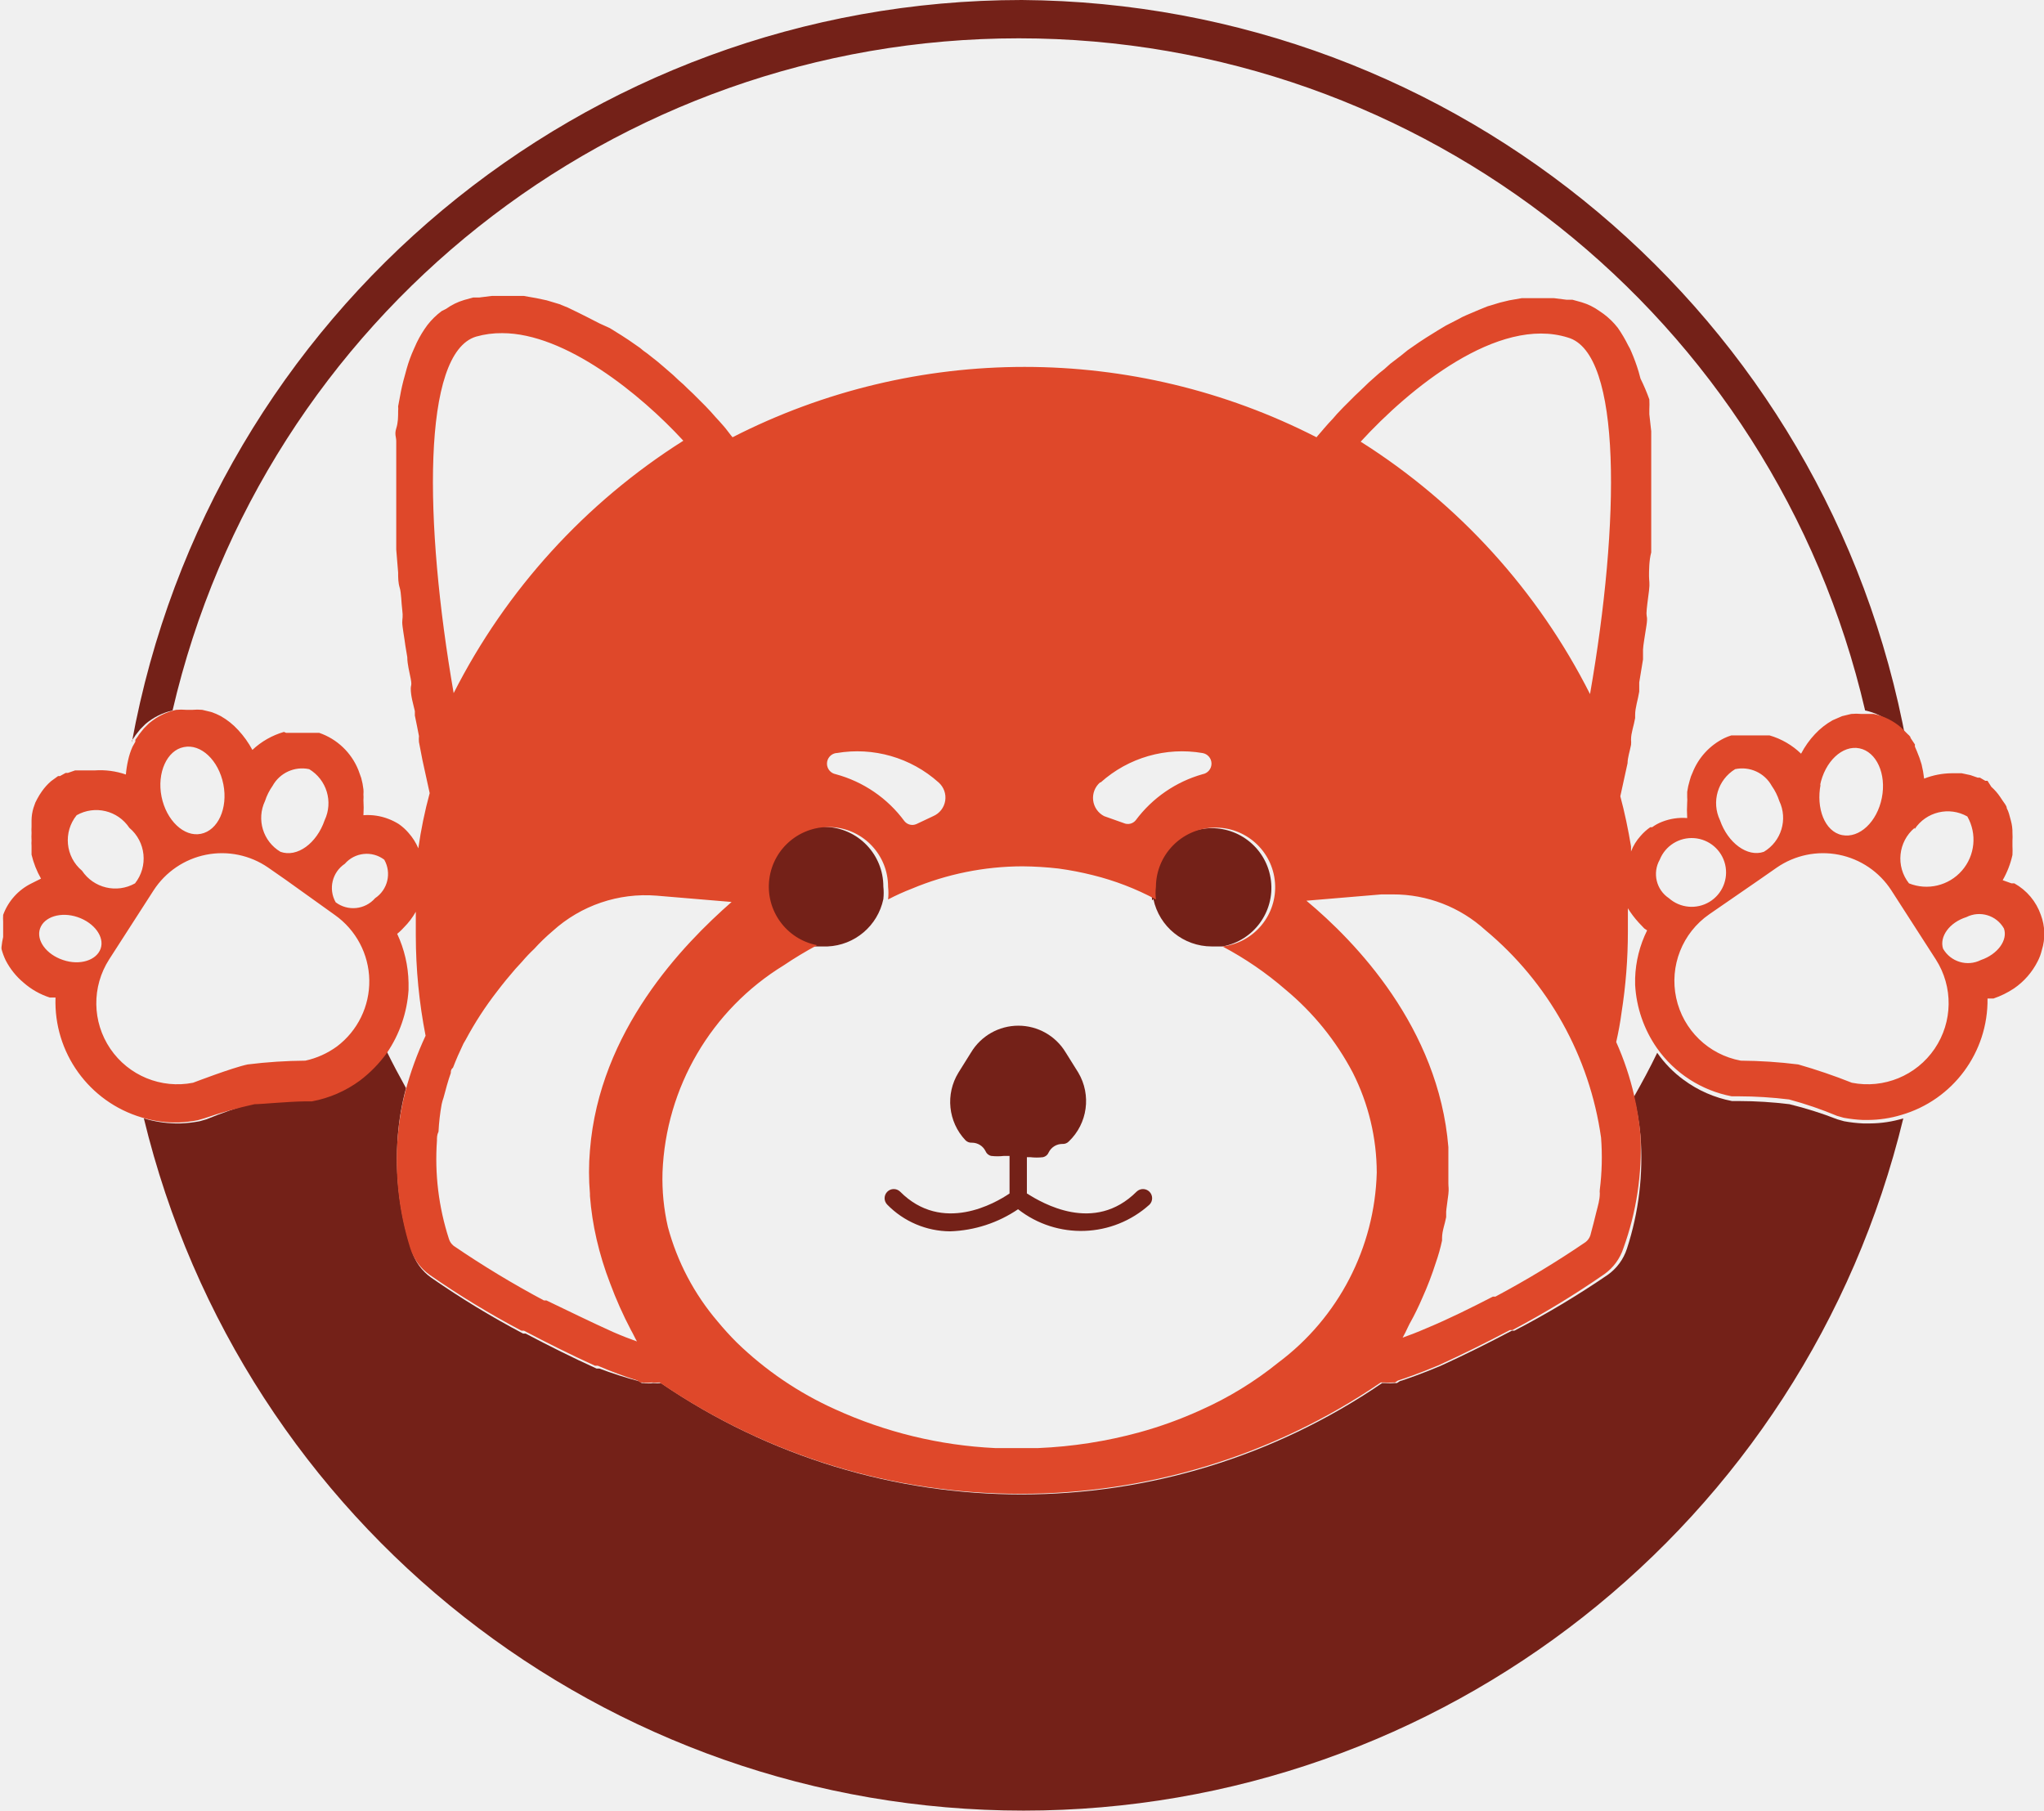
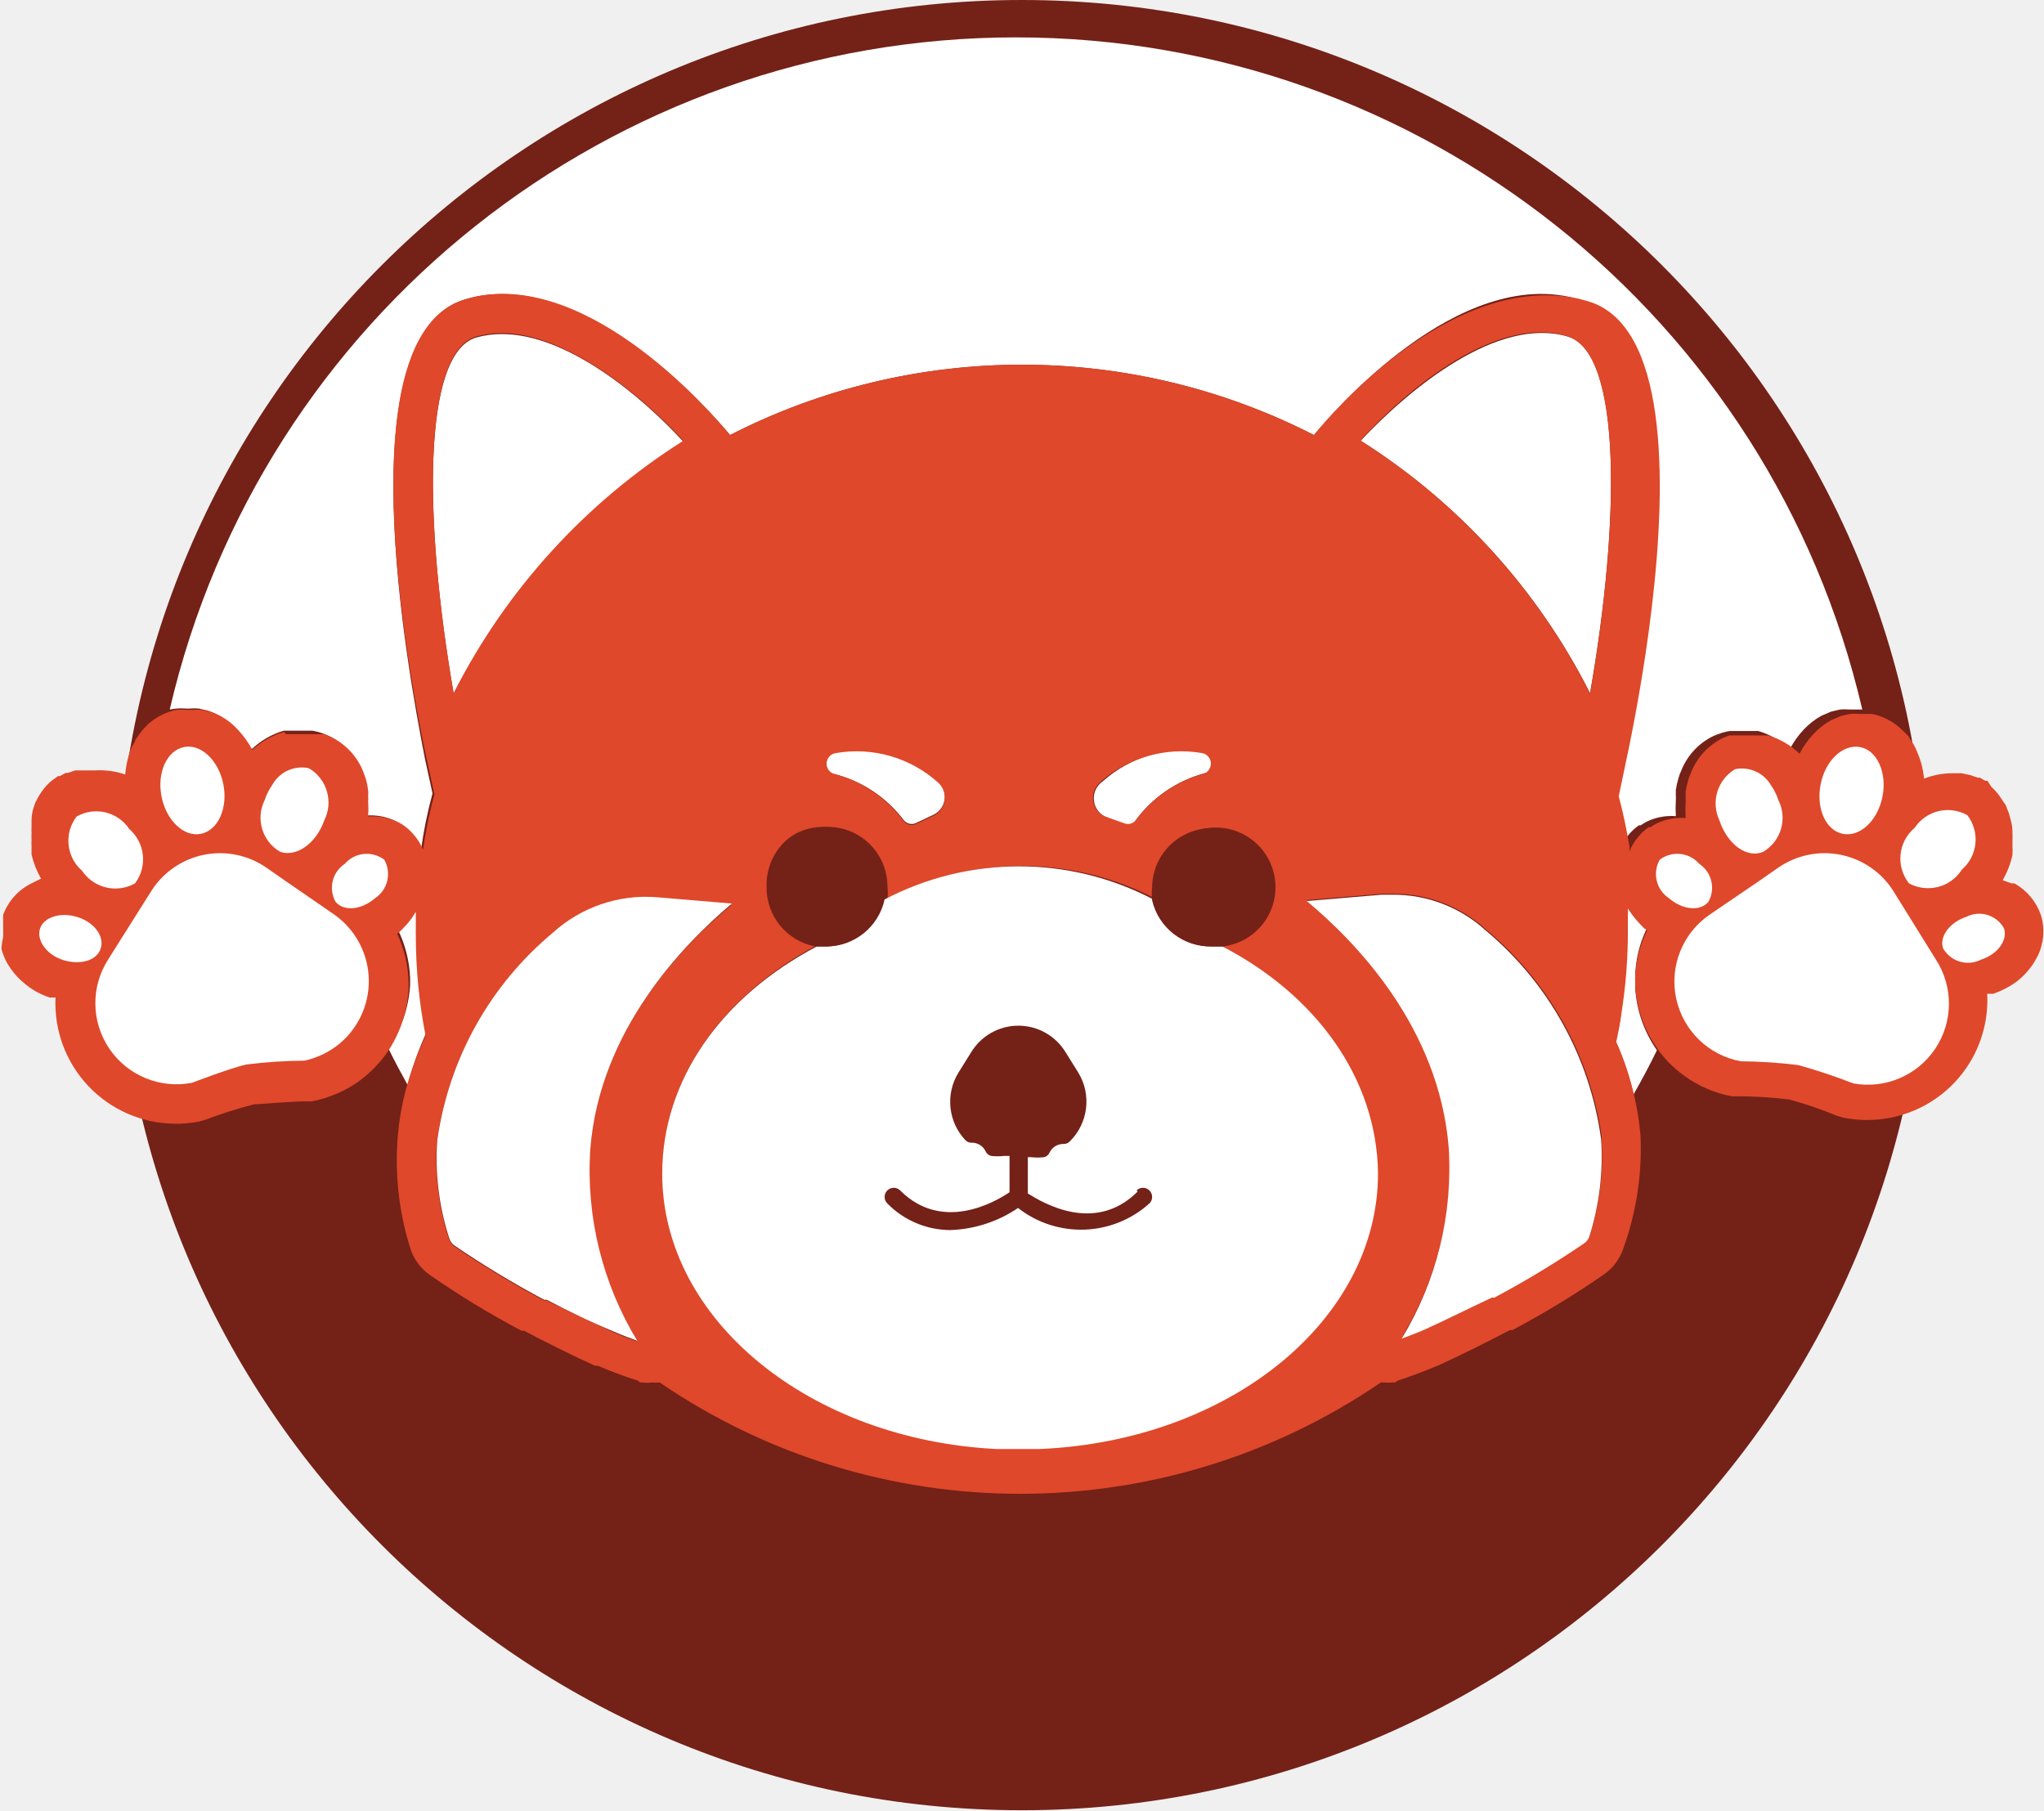
<svg xmlns="http://www.w3.org/2000/svg" viewBox="0 0 64.79 57.38">
  <defs>
-     <style>.cls-1{fill:#742118;}.cls-2{fill:#df482a;}</style>
+     <style>.cls-1{fill:#742118;}.cls-2{fill:#fff;}.cls-3{fill:#df482a;}</style>
  </defs>
  <g id="Capa_2" data-name="Capa 2">
    <g id="Capa_1-2" data-name="Capa 1">
-       <path class="cls-1" d="M32.39,0A28.69,28.69,0,0,0,4.18,23.53s0,0,0-.06l.08-.11a.61.61,0,0,1,.07-.1l.12-.15s0,0,0,0l.16-.16h0a2,2,0,0,1,.86-.43h0a27.54,27.54,0,0,1,53.65,0h0a1.93,1.93,0,0,1,.87.43h0l.17.17,0,0s.09.1.13.16l.06.09.08.12a.16.16,0,0,0,0,.07A28.71,28.71,0,0,0,32.39,0Z" />
-       <path class="cls-1" d="M32,37.83c-.44.3-2.13,1.29-3.47-.06a.29.29,0,0,0-.41.41,2.81,2.81,0,0,0,2,.85,4.07,4.07,0,0,0,2.15-.7,3.24,3.24,0,0,0,4.17-.15.29.29,0,0,0-.41-.41c-1.35,1.35-3,.36-3.48.06V36.68h.11a1.75,1.75,0,0,0,.4,0,.25.25,0,0,0,.18-.15.48.48,0,0,1,.43-.27h0a.26.26,0,0,0,.21-.08A1.77,1.77,0,0,0,34.18,34l-.4-.64a1.75,1.75,0,0,0-3,0l-.4.64a1.77,1.77,0,0,0,.22,2.14.26.26,0,0,0,.21.08h0a.48.48,0,0,1,.43.27.25.25,0,0,0,.18.15,1.75,1.75,0,0,0,.4,0H32Z" />
-       <path class="cls-1" d="M26.19,26.21A1.89,1.89,0,0,0,25.83,30L26,30h.23A1.89,1.89,0,0,0,28,28.5h0a1.81,1.81,0,0,0,0-.4A1.89,1.89,0,0,0,26.19,26.21Z" />
-       <path class="cls-1" d="M36.56,28.5A1.89,1.89,0,0,0,38.41,30h.23l.11,0a1.89,1.89,0,1,0-2.23-1.86,1.75,1.75,0,0,0,0,.4Z" />
-       <path class="cls-1" d="M59.06,35.61a4.39,4.39,0,0,1-.61-.07l-.21-.06A12,12,0,0,0,56.72,35a13.36,13.36,0,0,0-1.6-.1l-.22,0a3.77,3.77,0,0,1-1.53-.67,3.61,3.61,0,0,1-.84-.86c-.23.48-.48.94-.74,1.4A8.63,8.63,0,0,1,52,36a9.27,9.27,0,0,1-.43,3.58v0a1.63,1.63,0,0,1-.61.83A28.58,28.58,0,0,1,48,42.18h0l-.08,0c-.74.39-1.5.77-2.27,1.12l0,0c-.62.26-1.09.42-1.28.48l-.09.06H44.2a1.45,1.45,0,0,1-.29,0h-.1a20.27,20.27,0,0,1-22.86,0,1.07,1.07,0,0,1-.25,0,1,1,0,0,1-.3,0h-.06l-.09-.06A13.21,13.21,0,0,1,19,43.38l-.09,0c-.75-.34-1.51-.72-2.25-1.11l-.08,0a27.9,27.9,0,0,1-2.91-1.77,1.63,1.63,0,0,1-.62-.86A9.27,9.27,0,0,1,12.61,36a8.36,8.36,0,0,1,.26-1.51c-.21-.38-.42-.77-.61-1.16a4.12,4.12,0,0,1-.85.87,3.85,3.85,0,0,1-1.52.66l-.22,0c-.59,0-1.37,0-1.6.09a14.4,14.4,0,0,0-1.53.53l-.21.06a4.09,4.09,0,0,1-.6.07H5.56a3.71,3.71,0,0,1-1-.16,28.69,28.69,0,0,0,55.77,0,3.73,3.73,0,0,1-1.06.16Z" />
-       <path class="cls-2" d="M64.69,29a1.83,1.83,0,0,0-.84-1L63.76,28h0l-.28-.1h0a2.82,2.82,0,0,0,.31-.8h0a2.89,2.89,0,0,0,0-.29c0-.05,0-.1,0-.16a1.93,1.93,0,0,0,0-.24,1.37,1.37,0,0,0-.05-.4l-.06-.22a.87.87,0,0,0-.07-.17c0-.08-.08-.16-.13-.24l-.08-.12a1.69,1.69,0,0,0-.28-.32L63,24.75l-.07,0-.17-.1-.07,0-.23-.08h0l-.28-.06h-.31a2.46,2.46,0,0,0-.88.17h0a3.54,3.54,0,0,0-.08-.45h0a3.52,3.52,0,0,0-.15-.42s0,0,0,0l-.06-.14a.16.16,0,0,1,0-.07l-.08-.12-.06-.09c0-.06-.09-.11-.13-.16l0,0-.17-.17h0a1.93,1.93,0,0,0-.87-.43h0l-.32,0h-.07a1.72,1.72,0,0,0-.32,0h0l-.29.07,0,0-.3.13,0,0a2.31,2.31,0,0,0-.56.44h0a2.78,2.78,0,0,0-.44.62h0a2.4,2.4,0,0,0-1-.58l-.09,0-.18,0h-.62l-.15,0-.17,0h0a1.57,1.57,0,0,0-.23.09,2.06,2.06,0,0,0-1,1.09,1.25,1.25,0,0,0-.09.25,2.33,2.33,0,0,0-.08.36c0,.06,0,.11,0,.17a.86.86,0,0,1,0,.16,4.19,4.19,0,0,0,0,.5,1.79,1.79,0,0,0-.8.12h0a1.34,1.34,0,0,0-.31.17s0,0-.06,0a1.64,1.64,0,0,0-.31.28,1.54,1.54,0,0,0-.3.49c0-.06,0-.11,0-.16-.09-.54-.2-1.07-.34-1.59l.23-1.05c0-.17.07-.37.11-.58a.85.85,0,0,0,0-.17c0-.21.09-.44.13-.68l0-.1c0-.23.09-.48.13-.74,0-.1,0-.19,0-.29l.12-.73c0-.1,0-.2,0-.31s.07-.5.11-.77,0-.25,0-.38.05-.48.08-.72,0-.31,0-.46,0-.5.07-.75l0-.43,0-.69c0-.17,0-.33,0-.5s0-.48,0-.72,0-.28,0-.41,0-.45,0-.68l0-.41-.06-.54c0-.05,0-.09,0-.15a3.06,3.06,0,0,0,0-.32A6.19,6.19,0,0,0,52,12l-.06-.22a5.85,5.85,0,0,0-.23-.63,1.24,1.24,0,0,0-.1-.2,4.34,4.34,0,0,0-.33-.56l0,0a2.34,2.34,0,0,0-.45-.44l-.13-.09a1.89,1.89,0,0,0-.57-.28l-.29-.08-.19,0-.4-.05h-.71l-.3,0-.4.07-.29.07-.4.12-.27.11-.4.17a2.1,2.1,0,0,0-.26.13l-.39.2-.25.15-.37.23-.23.15-.36.25-.21.17-.34.26-.19.17a3.88,3.88,0,0,0-.31.26l-.18.16-.27.26-.17.16-.23.23-.14.14-.2.21-.13.15-.14.15-.15.17-.05.06-.13.15-.05.06a20.32,20.32,0,0,0-18.51,0l-.05-.06L23,13.58l-.05-.06-.15-.17-.12-.13-.15-.17-.17-.18-.17-.17-.22-.22-.18-.17a3.32,3.32,0,0,0-.27-.25l-.18-.17-.3-.26-.2-.17-.33-.26a1.84,1.84,0,0,1-.22-.17l-.36-.25-.23-.15-.37-.23L19,10.25l-.39-.2-.26-.13L18,9.75l-.27-.11-.4-.12L17,9.45l-.4-.07-.31,0h-.7l-.4.05-.19,0-.29.08a1.89,1.89,0,0,0-.57.28L14,9.86a2.34,2.34,0,0,0-.45.44l0,0a3.48,3.48,0,0,0-.34.56l-.09.2a4.29,4.29,0,0,0-.23.63l-.06.22a6.19,6.19,0,0,0-.15.65l-.06.32a.77.77,0,0,1,0,.15c0,.18,0,.36-.06.55s0,.27,0,.4,0,.45,0,.68,0,.27,0,.41,0,.47,0,.72,0,.33,0,.5l0,.69,0,.44.06.73c0,.16,0,.32.05.48s.05.47.08.7,0,.27,0,.4.07.5.1.74l.06.36c0,.23.07.47.11.69s0,.2,0,.3c0,.25.08.5.13.72l0,.14c.05.23.09.45.13.65a1.06,1.06,0,0,0,0,.19l.11.57.23,1.05a14.27,14.27,0,0,0-.36,1.75,1.77,1.77,0,0,0-.31-.49,1.64,1.64,0,0,0-.31-.28s0,0,0,0a1.91,1.91,0,0,0-.32-.16s0,0,0,0a1.82,1.82,0,0,0-.8-.12h0a3.85,3.85,0,0,0,0-.48,1.09,1.09,0,0,0,0-.18,1,1,0,0,0,0-.16,2.29,2.29,0,0,0-.07-.36l-.09-.25a2.06,2.06,0,0,0-1.24-1.18l-.17,0-.14,0H9.26l-.19,0L9,23.2a2.45,2.45,0,0,0-1,.57H8a3,3,0,0,0-.45-.63h0A2.27,2.27,0,0,0,7,22.7l0,0a1.94,1.94,0,0,0-.3-.13l0,0-.29-.07h0a1.62,1.62,0,0,0-.31,0H5.91a1.84,1.84,0,0,0-.33,0h0a2,2,0,0,0-.86.43h0l-.16.16s0,0,0,0l-.12.15a.61.61,0,0,0-.07.1l-.08.11s0,0,0,.06l-.09.16v0a2.16,2.16,0,0,0-.14.43h0a3.25,3.25,0,0,0-.07.45h0A2.5,2.5,0,0,0,3,24.42H2.66l-.28,0h0l-.23.08-.07,0-.18.1-.06,0-.22.16h0a1.75,1.75,0,0,0-.29.32l-.08.12c-.05.08-.09.16-.13.24l-.06.17A1.42,1.42,0,0,0,1,26l0,.2a1.5,1.5,0,0,0,0,.2,1.92,1.92,0,0,0,0,.24,1,1,0,0,0,0,.17c0,.09,0,.18,0,.28v0a2.86,2.86,0,0,0,.3.76v0h0L1,28H1l0,0a1.8,1.8,0,0,0-.9,1h0a1.74,1.74,0,0,0,0,.22l0,.12c0,.07,0,.14,0,.21v.15A2.38,2.38,0,0,0,.05,30a.28.28,0,0,0,0,.09,2.09,2.09,0,0,0,.13.35,2.29,2.29,0,0,0,.57.71,2.35,2.35,0,0,0,.83.47h0l.18,0a3.82,3.82,0,0,0,2.73,3.8,3.71,3.71,0,0,0,1,.16h.17a4.09,4.09,0,0,0,.6-.07l.21-.06A14.4,14.4,0,0,1,8.07,35c.23,0,1-.08,1.6-.09l.22,0a3.71,3.71,0,0,0,1.52-.66,4.12,4.12,0,0,0,.85-.87,4,4,0,0,0,.69-2c0-.08,0-.16,0-.23a3.83,3.83,0,0,0-.36-1.55l.07-.06,0,0a1.85,1.85,0,0,0,.14-.14,2.28,2.28,0,0,0,.38-.5c0,.25,0,.5,0,.75a16.65,16.65,0,0,0,.31,3.18h0a10.55,10.55,0,0,0-.64,1.76A8.36,8.36,0,0,0,12.61,36,9.27,9.27,0,0,0,13,39.55a1.63,1.63,0,0,0,.62.86,27.9,27.9,0,0,0,2.91,1.77l.08,0c.74.39,1.5.77,2.25,1.11l.09,0a13.21,13.21,0,0,0,1.26.47l.09.06h.06a1,1,0,0,0,.3,0,1.07,1.07,0,0,0,.25,0,20.27,20.27,0,0,0,22.86,0h.1a1.45,1.45,0,0,0,.29,0h.06l.09-.06c.19-.06.66-.22,1.28-.48l0,0c.77-.35,1.53-.73,2.27-1.12l.08,0h0a28.58,28.58,0,0,0,2.91-1.77,1.63,1.63,0,0,0,.61-.83v0A9.27,9.27,0,0,0,52,36a8.63,8.63,0,0,0-.2-1.27,9.17,9.17,0,0,0-.57-1.7c.07-.31.13-.63.17-.94a16.45,16.45,0,0,0,.2-2.55c0-.2,0-.39,0-.59s0-.11,0-.16a3,3,0,0,0,.34.45l.18.19.09.06,0,0A3.67,3.67,0,0,0,51.83,31c0,.07,0,.15,0,.22a3.87,3.87,0,0,0,.69,2,3.76,3.76,0,0,0,2.37,1.53l.22,0a13.36,13.36,0,0,1,1.6.1,12,12,0,0,1,1.52.52l.21.06a4.39,4.39,0,0,0,.61.07h.16a3.73,3.73,0,0,0,1.06-.16A3.79,3.79,0,0,0,63,31.65h.06l.13,0h0a2.81,2.81,0,0,0,.65-.32,2.29,2.29,0,0,0,.75-.86,1.48,1.48,0,0,0,.13-.35A1.71,1.71,0,0,0,64.69,29ZM8.4,25.39a1.8,1.8,0,0,1,.24-.48,1.07,1.07,0,0,1,1.16-.53A1.26,1.26,0,0,1,10.29,26c-.25.73-.87,1.19-1.4,1h0A1.25,1.25,0,0,1,8.4,25.39ZM5.83,23.68c.54-.11,1.1.42,1.25,1.18s-.17,1.46-.71,1.57S5.27,26,5.12,25.25,5.29,23.78,5.83,23.68Zm-3.4,2.16a1.26,1.26,0,0,1,1.67.4A1.27,1.27,0,0,1,4.28,28a1.27,1.27,0,0,1-1.68-.4A1.26,1.26,0,0,1,2.43,25.84ZM2,30.43c-.54-.18-.86-.63-.73-1s.66-.54,1.19-.36.86.63.73,1S2.53,30.61,2,30.43Zm8.68,2.74a2.67,2.67,0,0,1-1,.45,15.89,15.89,0,0,0-1.83.12c-.48.1-1.73.58-1.73.58a2.57,2.57,0,0,1-2.66-3.91l1.41-2.19a2.58,2.58,0,0,1,3.63-.72l.56.39L10.61,29A2.58,2.58,0,0,1,10.68,33.17Zm1.21-4.7a.92.92,0,0,1-1.25.13.92.92,0,0,1,.29-1.22.92.92,0,0,1,1.25-.13A.92.92,0,0,1,11.89,28.47Zm23-3.67a3.86,3.86,0,0,1,3.23-.93.34.34,0,0,1,0,.67A4,4,0,0,0,36,26a.32.32,0,0,1-.38.09L35,25.87A.65.65,0,0,1,34.87,24.8Zm-8.37-.93a3.86,3.86,0,0,1,3.23.93.64.64,0,0,1-.17,1.07l-.53.25a.32.32,0,0,1-.38-.09,4,4,0,0,0-2.18-1.49A.34.34,0,0,1,26.5,23.87ZM15.09,10.67a2.91,2.91,0,0,1,.83-.11c2,0,4.39,1.94,5.74,3.41a20.36,20.36,0,0,0-7.28,8C13.44,16.56,13.37,11.19,15.09,10.67ZM18.7,36.46a8,8,0,0,0,0,1.38v.07a9.27,9.27,0,0,0,.21,1.37.43.43,0,0,0,0,0,10.25,10.25,0,0,0,.43,1.4v0A12.65,12.65,0,0,0,20,42.16h0c.07.12.12.24.19.36-.2-.07-.46-.17-.76-.3h0c-.71-.32-1.42-.67-2.11-1l-.08,0a30.77,30.77,0,0,1-2.86-1.73.44.44,0,0,1-.15-.22h0a8.21,8.21,0,0,1-.38-3.11v0c0-.1,0-.19.05-.29A6.66,6.66,0,0,1,14,35a1.66,1.66,0,0,1,.06-.21c.07-.26.14-.53.23-.78,0-.06,0-.11.07-.17.1-.26.21-.51.33-.76l.07-.12a10.81,10.81,0,0,1,1-1.54l0,0c.19-.25.38-.48.57-.7l.22-.24a4.83,4.83,0,0,1,.38-.4,6.29,6.29,0,0,1,.59-.57,4.38,4.38,0,0,1,3.29-1.12l2.38.2s0,0,0,0,0,0,0,0C21.65,29.94,19,32.67,18.7,36.46Zm21.82,6.73a11.1,11.1,0,0,1-2.47,1.51,13,13,0,0,1-1.93.7,14.45,14.45,0,0,1-3.21.5H32.3l-.76,0a13.79,13.79,0,0,1-5.07-1.23,10.88,10.88,0,0,1-3.12-2.12q-.32-.32-.6-.66a7.68,7.68,0,0,1-1.58-3A6.81,6.81,0,0,1,21,37.16a8.06,8.06,0,0,1,3.84-6.56c.34-.23.69-.44,1.06-.64h0a1.89,1.89,0,1,1,2.25-1.85,1.75,1.75,0,0,1,0,.4h0a7.19,7.19,0,0,1,.75-.34,9.13,9.13,0,0,1,3.51-.71h0a10.9,10.9,0,0,1,1.14.07,10,10,0,0,1,1.09.21,8.58,8.58,0,0,1,2,.77h0a1.75,1.75,0,0,1,0-.4A1.89,1.89,0,1,1,38.75,30h0a10.62,10.62,0,0,1,2,1.37A8.65,8.65,0,0,1,42.88,34a7.05,7.05,0,0,1,.76,3.17A7.78,7.78,0,0,1,40.52,43.19Zm10.19-5.48a.5.5,0,0,0,0,.12c0,.2-.06.39-.11.59s-.12.49-.19.74v0a.45.45,0,0,1-.15.21,30.77,30.77,0,0,1-2.86,1.73l-.08,0c-.68.35-1.38.7-2.1,1h0c-.3.13-.56.23-.76.3l.09-.17c.06-.12.11-.24.18-.36s.25-.48.35-.72a10.29,10.29,0,0,0,.43-1.12v0a5.75,5.75,0,0,0,.2-.71s0-.06,0-.08c0-.22.09-.44.13-.66,0,0,0-.11,0-.17s.05-.38.07-.56,0-.22,0-.34,0-.27,0-.4,0-.5,0-.75c-.31-3.79-2.95-6.52-4.5-7.81a0,0,0,0,1,0,0s0,0,0,0l2.38-.2h.36a4.33,4.33,0,0,1,2.93,1.13,10.46,10.46,0,0,1,3.67,6.58A8.23,8.23,0,0,1,50.71,37.71ZM50.4,22a20.27,20.27,0,0,0-7.27-8c1.53-1.67,4.35-4,6.57-3.3C51.42,11.19,51.35,16.56,50.4,22Zm10.29,4.28a1.26,1.26,0,0,1,1.67-.4A1.49,1.49,0,0,1,60.51,28,1.27,1.27,0,0,1,60.69,26.24Zm-3-1.38c.15-.76.71-1.29,1.25-1.18s.86.81.71,1.57-.71,1.29-1.26,1.18S57.56,25.62,57.71,24.86ZM55,24.38a1.07,1.07,0,0,1,1.16.53,1.8,1.8,0,0,1,.24.48A1.25,1.25,0,0,1,55.91,27h0c-.52.18-1.14-.28-1.39-1A1.26,1.26,0,0,1,55,24.38ZM52.9,28.47a.92.92,0,0,1-.29-1.22,1.09,1.09,0,1,1,.29,1.22Zm5.8,5.85A17.91,17.91,0,0,0,57,33.74a15.62,15.62,0,0,0-1.82-.12,2.57,2.57,0,0,1-1-4.64l1.58-1.09.56-.39a2.58,2.58,0,0,1,3.63.72l1.41,2.19A2.57,2.57,0,0,1,58.7,34.32Zm4.09-3.89a.91.91,0,0,1-1.2-.36c-.12-.38.2-.83.74-1a.9.9,0,0,1,1.19.36C63.65,29.8,63.32,30.25,62.79,30.43Z" />
+       <circle class="cls-1" cx="32.39" cy="28.69" r="28.69" />
+       <path class="cls-2" d="M5.58,22.46a1.84,1.84,0,0,1,.33,0H6a1.62,1.62,0,0,1,.31,0h0l.29.07,0,0a1.94,1.94,0,0,1,.3.13l0,0a2.13,2.13,0,0,1,.56.44h0a3,3,0,0,1,.45.63H8a2.45,2.45,0,0,1,1-.57l.09,0,.19,0h.62a1.77,1.77,0,0,1,.31.08,2.06,2.06,0,0,1,1.24,1.18l.09.25a2.29,2.29,0,0,1,.07.36,1,1,0,0,1,0,.16,1.09,1.09,0,0,1,0,.18,3.85,3.85,0,0,1,0,.48h0a1.82,1.82,0,0,1,.8.12s0,0,0,0a1.91,1.91,0,0,1,.32.16s0,0,0,0a1.64,1.64,0,0,1,.31.28,1.77,1.77,0,0,1,.31.49,14.27,14.27,0,0,1,.36-1.75l-.23-1.05C12.87,21,11,10.61,14.74,9.49s7.89,3.69,8.35,4.24l.05.06a20.32,20.32,0,0,1,18.51,0l.05-.06c.46-.55,4.55-5.38,8.35-4.24S51.92,21,51.25,24.13L51,25.18c.14.52.25,1.05.34,1.59,0,.05,0,.1,0,.16a1.54,1.54,0,0,1,.3-.49,1.64,1.64,0,0,1,.31-.28s0,0,.06,0a1.34,1.34,0,0,1,.31-.17h0a1.79,1.79,0,0,1,.8-.12,4.19,4.19,0,0,1,0-.5.86.86,0,0,0,0-.16c0-.06,0-.11,0-.17a2.33,2.33,0,0,1,.08-.36,1.25,1.25,0,0,1,.09-.25,2.06,2.06,0,0,1,1-1.09,1.57,1.57,0,0,1,.23-.09h0a1.67,1.67,0,0,1,.32-.08h.62l.18,0,.09,0a2.4,2.4,0,0,1,1,.58h0a2.78,2.78,0,0,1,.44-.62h0a2.31,2.31,0,0,1,.56-.44l0,0,.3-.13,0,0,.29-.07h0a1.72,1.72,0,0,1,.32,0h.07l.32,0h0a27.54,27.54,0,0,0-53.65,0h0Z" />
+       <path class="cls-2" d="M21.66,14c-1.35-1.47-3.69-3.41-5.74-3.41a2.91,2.91,0,0,0-.83.11c-1.72.52-1.65,5.89-.71,11.29A20.36,20.36,0,0,1,21.66,14Z" />
+       <path class="cls-2" d="M49.7,10.67c-2.22-.66-5,1.63-6.57,3.3a20.27,20.27,0,0,1,7.27,8C51.35,16.56,51.42,11.19,49.7,10.67Z" />
+       <path class="cls-2" d="M51.83,31a3.67,3.67,0,0,1,.36-1.55l0,0-.09-.06-.18-.19a3,3,0,0,1-.34-.45s0,.11,0,.16,0,.39,0,.59a16.45,16.45,0,0,1-.2,2.55c0,.31-.1.63-.17.94a9.17,9.17,0,0,1,.57,1.7c.26-.46.51-.92.74-1.4a3.87,3.87,0,0,1-.69-2C51.84,31.18,51.83,31.1,51.83,31Z" />
+       <path class="cls-2" d="M35,25.87l.54.25A.32.32,0,0,0,36,26a4,4,0,0,1,2.18-1.49.34.34,0,0,0,0-.67,3.86,3.86,0,0,0-3.23.93A.65.65,0,0,0,35,25.87Z" />
+       <path class="cls-2" d="M26.47,24.54A4,4,0,0,1,28.65,26a.32.32,0,0,0,.38.09l.53-.25a.64.64,0,0,0,.17-1.07,3.86,3.86,0,0,0-3.23-.93A.34.34,0,0,0,26.47,24.54Z" />
+       <path class="cls-2" d="M13.51,32.69a16.65,16.65,0,0,1-.31-3.18c0-.25,0-.5,0-.75a2.28,2.28,0,0,1-.38.5,1.85,1.85,0,0,1-.14.14l0,0-.07.06A3.83,3.83,0,0,1,13,31c0,.07,0,.15,0,.23a4,4,0,0,1-.69,2c.19.39.4.78.61,1.16a10.55,10.55,0,0,1,.64-1.76Z" />
+       <path class="cls-3" d="M64.69,29a1.83,1.83,0,0,0-.84-1L63.76,28h0l-.28-.1h0a2.82,2.82,0,0,0,.31-.8h0a2.89,2.89,0,0,0,0-.29c0-.05,0-.1,0-.16a1.93,1.93,0,0,0,0-.24,1.37,1.37,0,0,0-.05-.4l-.06-.22a.87.87,0,0,0-.07-.17c0-.08-.08-.16-.13-.24l-.08-.12a1.69,1.69,0,0,0-.28-.32L63,24.75l-.07,0-.17-.1-.07,0-.23-.08h0l-.28-.06h-.31a2.46,2.46,0,0,0-.88.17h0a3.54,3.54,0,0,0-.08-.45h0a3.52,3.52,0,0,0-.15-.42s0,0,0,0a2,2,0,0,0-.1-.21l-.08-.12-.06-.09c0-.06-.09-.11-.13-.16l0,0-.18-.17h0a1.93,1.93,0,0,0-.87-.43h0l-.32,0h-.07a1.72,1.72,0,0,0-.32,0h0l-.29.07,0,0-.3.13,0,0a2.31,2.31,0,0,0-.56.44h0a2.78,2.78,0,0,0-.44.62h0a2.4,2.4,0,0,0-1-.58l-.09,0-.18,0h-.62l-.15,0-.17,0h0a1.57,1.57,0,0,0-.23.09,2.06,2.06,0,0,0-1,1.09,1.25,1.25,0,0,0-.09.25,2.33,2.33,0,0,0-.08.36c0,.06,0,.11,0,.17a.86.86,0,0,1,0,.16,4.19,4.19,0,0,0,0,.5,1.79,1.79,0,0,0-.8.12h0a1.34,1.34,0,0,0-.31.17s0,0-.06,0a1.64,1.64,0,0,0-.31.28,1.54,1.54,0,0,0-.3.49c0-.06,0-.11,0-.16-.09-.54-.2-1.07-.34-1.59l.22-1.05c.45-2.1,1.45-7.42.94-11.06-.25-1.81-.88-3.21-2.13-3.58l-.29-.08C46,8.6,42.14,13.19,41.7,13.73l-.05.06a20.32,20.32,0,0,0-18.51,0l-.05-.06c-.45-.54-4.34-5.13-8.06-4.32l-.29.08c-1.25.37-1.88,1.77-2.13,3.58-.51,3.64.48,9,.93,11.06l.23,1.05a14.27,14.27,0,0,0-.36,1.75,1.77,1.77,0,0,0-.31-.49,1.64,1.64,0,0,0-.31-.28s0,0,0,0a1.91,1.91,0,0,0-.32-.16s0,0,0,0a1.82,1.82,0,0,0-.8-.12h0a3.85,3.85,0,0,0,0-.48,1.09,1.09,0,0,0,0-.18,1,1,0,0,0,0-.16,2.29,2.29,0,0,0-.07-.36l-.09-.25a2.06,2.06,0,0,0-1.24-1.18l-.17,0-.14,0H9.26l-.19,0L9,23.2a2.45,2.45,0,0,0-1,.57H8a3,3,0,0,0-.45-.63h0A2.13,2.13,0,0,0,7,22.7l0,0a1.94,1.94,0,0,0-.3-.13l0,0-.29-.07h0a1.62,1.62,0,0,0-.31,0H5.91a1.84,1.84,0,0,0-.33,0h0a2,2,0,0,0-.86.43h0l-.16.16s0,0,0,0l-.12.15a.61.61,0,0,0-.07.1l-.08.11c0,.07-.07.14-.11.22v0a2.16,2.16,0,0,0-.14.43h0a3.25,3.25,0,0,0-.07.45h0A2.5,2.5,0,0,0,3,24.42H2.66l-.28,0h0l-.23.08-.07,0-.18.1-.06,0-.22.16h0a1.75,1.75,0,0,0-.29.32l-.08.12c-.05.08-.09.16-.13.24l-.06.17A1.42,1.42,0,0,0,1,26l0,.2a1.5,1.5,0,0,0,0,.2,1.92,1.92,0,0,0,0,.24,1,1,0,0,0,0,.17c0,.09,0,.18,0,.28v0a2.86,2.86,0,0,0,.3.76v0h0L1,28H1l0,0a1.8,1.8,0,0,0-.9,1h0a1.74,1.74,0,0,0,0,.22l0,.12c0,.07,0,.14,0,.21v.15A2.38,2.38,0,0,0,.05,30a.28.28,0,0,0,0,.09,2.09,2.09,0,0,0,.13.35,2.29,2.29,0,0,0,.57.71,2.35,2.35,0,0,0,.83.47h0l.18,0a3.82,3.82,0,0,0,3.78,4h.17a4.09,4.09,0,0,0,.6-.07l.21-.06A14.4,14.4,0,0,1,8.07,35c.23,0,1-.08,1.6-.09l.22,0a3.85,3.85,0,0,0,1.52-.66,4.12,4.12,0,0,0,.85-.87,4,4,0,0,0,.69-2c0-.08,0-.16,0-.23a3.83,3.83,0,0,0-.36-1.55l.07-.06,0,0a1.85,1.85,0,0,0,.14-.14,2.28,2.28,0,0,0,.38-.5c0,.25,0,.5,0,.75a16.65,16.65,0,0,0,.31,3.18h0a10.55,10.55,0,0,0-.64,1.76A8.36,8.36,0,0,0,12.61,36,9.27,9.27,0,0,0,13,39.55a1.63,1.63,0,0,0,.62.86,27.9,27.9,0,0,0,2.91,1.77l.08,0c.74.39,1.5.77,2.25,1.11l.09,0a13.21,13.21,0,0,0,1.26.47l.09.06h.06a1,1,0,0,0,.3,0,1.07,1.07,0,0,0,.25,0,20.27,20.27,0,0,0,22.86,0h.1a1.45,1.45,0,0,0,.29,0h.06l.09-.06c.19-.06.66-.22,1.28-.48l0,0c.77-.35,1.53-.73,2.27-1.12l.08,0h0a28.58,28.58,0,0,0,2.91-1.77,1.63,1.63,0,0,0,.61-.83v0A9.27,9.27,0,0,0,52,36a8.63,8.63,0,0,0-.2-1.27,9.17,9.17,0,0,0-.57-1.7c.07-.31.13-.63.17-.94a16.45,16.45,0,0,0,.2-2.55c0-.2,0-.39,0-.59s0-.11,0-.16a3,3,0,0,0,.34.45l.18.19.09.06,0,0A3.67,3.67,0,0,0,51.83,31c0,.07,0,.15,0,.22a3.87,3.87,0,0,0,.69,2,3.61,3.61,0,0,0,.84.86,3.77,3.77,0,0,0,1.53.67l.22,0a13.36,13.36,0,0,1,1.6.1,12,12,0,0,1,1.52.52l.21.06a4.39,4.39,0,0,0,.61.07h.16a3.8,3.8,0,0,0,3.78-4h.06l.13,0h0a2.81,2.81,0,0,0,.65-.32,2.29,2.29,0,0,0,.75-.86,1.48,1.48,0,0,0,.13-.35A1.71,1.71,0,0,0,64.69,29ZM34.87,24.8a3.86,3.86,0,0,1,3.23-.93.34.34,0,0,1,0,.67A4,4,0,0,0,36,26a.32.32,0,0,1-.38.09L35,25.87A.65.65,0,0,1,34.87,24.8Zm-8.37-.93a3.86,3.86,0,0,1,3.23.93.64.64,0,0,1-.17,1.07l-.53.25a.32.32,0,0,1-.38-.09,4,4,0,0,0-2.18-1.49A.34.34,0,0,1,26.5,23.87ZM15.09,10.67a2.91,2.91,0,0,1,.83-.11c2,0,4.39,1.94,5.74,3.41a20.36,20.36,0,0,0-7.28,8C13.44,16.56,13.37,11.19,15.09,10.67ZM18.7,36.46a10.26,10.26,0,0,0,1.3,5.7c.07.12.12.24.19.36-.2-.07-.46-.17-.76-.3h0c-.71-.32-1.42-.67-2.11-1l-.08,0a30.77,30.77,0,0,1-2.86-1.73.44.44,0,0,1-.15-.22h0a8.21,8.21,0,0,1-.38-3.11v0a10.45,10.45,0,0,1,3.67-6.56,4.38,4.38,0,0,1,3.29-1.12l2.38.2s0,0,0,0,0,0,0,0C21.65,29.94,19,32.67,18.7,36.46ZM32.91,45.9H32.3l-.76,0C25.63,45.59,21,41.8,21,37.16c0-3,1.94-5.62,4.9-7.2a1.89,1.89,0,1,1,2.23-1.86,1.75,1.75,0,0,1,0,.4,9.17,9.17,0,0,1,8.52,0,1.75,1.75,0,0,1,0-.4A1.89,1.89,0,1,1,38.75,30c3,1.58,4.89,4.21,4.89,7.2C43.64,41.83,38.89,45.65,32.91,45.9Zm17.48-6.74v0a.45.45,0,0,1-.15.21,30.77,30.77,0,0,1-2.86,1.73l-.08,0c-.68.35-1.38.7-2.1,1h0c-.3.13-.56.23-.76.3l.09-.17a10.32,10.32,0,0,0,1.4-5.89c-.31-3.79-2.95-6.52-4.5-7.81a0,0,0,0,1,0,0s0,0,0,0l2.38-.2h.36a4.33,4.33,0,0,1,2.93,1.13,10.46,10.46,0,0,1,3.67,6.58v.24A8.14,8.14,0,0,1,50.39,39.16Zm0-17.2a20.27,20.27,0,0,0-7.27-8c1.53-1.67,4.35-4,6.57-3.3C51.42,11.19,51.35,16.56,50.4,22Z" />
+       <path class="cls-2" d="M47.09,29.49a4.33,4.33,0,0,0-2.93-1.13H43.8l-2.38.2s0,0,0,0a0,0,0,0,0,0,0c1.55,1.29,4.19,4,4.5,7.81a10.39,10.39,0,0,1-1.49,6.06c.2-.07.46-.17.76-.3h0c.72-.33,1.42-.68,2.1-1l.08,0a30.77,30.77,0,0,0,2.86-1.73.45.45,0,0,0,.15-.21v0a8.32,8.32,0,0,0,.37-3.09A10.46,10.46,0,0,0,47.09,29.49Z" />
+       <path class="cls-2" d="M23.2,28.64s0,0,0,0,0,0,0,0l-2.38-.2a4.38,4.38,0,0,0-3.29,1.12,10.46,10.46,0,0,0-3.67,6.58,8.21,8.21,0,0,0,.38,3.11h0a.44.44,0,0,0,.15.22,30.77,30.77,0,0,0,2.86,1.73l.08,0c.69.36,1.4.71,2.11,1h0c.3.13.56.23.76.3a10.39,10.39,0,0,1-1.49-6.06C19,32.67,21.65,29.94,23.2,28.64Z" />
+       <path class="cls-2" d="M38.75,30l-.11,0h-.23a1.89,1.89,0,0,1-1.85-1.49,9.17,9.17,0,0,0-8.52,0h0A1.89,1.89,0,0,1,26.19,30H26l-.11,0c-3,1.58-4.9,4.21-4.9,7.2,0,4.64,4.68,8.43,10.59,8.73l.81,0h.56c6-.25,10.73-4.07,10.73-8.74C43.64,34.17,41.71,31.54,38.75,30Z" />
+       <path class="cls-1" d="M36.06,37.77c-1.35,1.35-3,.36-3.48.06V36.68h.11a1.75,1.75,0,0,0,.4,0,.25.25,0,0,0,.18-.15.48.48,0,0,1,.43-.27h0a.26.26,0,0,0,.21-.08A1.77,1.77,0,0,0,34.18,34l-.4-.64a1.75,1.75,0,0,0-3,0l-.4.64a1.77,1.77,0,0,0,.22,2.14.26.26,0,0,0,.21.08h0a.48.48,0,0,1,.43.27.25.25,0,0,0,.18.15,1.75,1.75,0,0,0,.4,0H32v1.15c-.44.3-2.13,1.29-3.47-.06a.29.29,0,0,0-.41.41,2.81,2.81,0,0,0,2,.85,4.07,4.07,0,0,0,2.15-.7,3.24,3.24,0,0,0,4.17-.15.29.29,0,0,0-.41-.41Z" />
+       <path class="cls-1" d="M38.41,30h.23l.11,0a1.89,1.89,0,1,0-2.23-1.86,1.75,1.75,0,0,0,0,.4A1.89,1.89,0,0,0,38.41,30Z" />
+       <path class="cls-1" d="M24.3,28.1A1.89,1.89,0,0,0,25.85,30L26,30h.23A1.89,1.89,0,0,0,28,28.5h0l0-.2a1.34,1.34,0,0,0,0-.2,1.89,1.89,0,0,0-1.89-1.89h0a1.9,1.9,0,0,0-.9.22l-.16.1A1.89,1.89,0,0,0,24.3,28.1Z" />
+       <path class="cls-2" d="M55.89,27h0a1.25,1.25,0,0,0,.48-1.64,1.8,1.8,0,0,0-.24-.48A1.07,1.07,0,0,0,55,24.38,1.26,1.26,0,0,0,54.5,26C54.75,26.76,55.37,27.22,55.89,27Z" />
+       <path class="cls-2" d="M58.41,26.43c.55.11,1.11-.42,1.26-1.18s-.17-1.47-.71-1.57-1.1.42-1.25,1.18S57.87,26.32,58.41,26.43Z" />
+       <path class="cls-2" d="M62.19,27.56a1.26,1.26,0,0,0,.17-1.72,1.26,1.26,0,0,0-1.67.4A1.27,1.27,0,0,0,60.51,28,1.27,1.27,0,0,0,62.19,27.56Z" />
+       <path class="cls-2" d="M63.52,29.42a.9.9,0,0,0-1.19-.36c-.54.18-.86.63-.74,1a.91.91,0,0,0,1.2.36C63.32,30.25,63.65,29.8,63.52,29.42Z" />
+       <path class="cls-2" d="M54.15,28.59a.91.91,0,0,0-.29-1.21.92.92,0,0,0-1.25-.13.92.92,0,0,0,.29,1.22C53.33,28.84,53.88,28.9,54.15,28.59Z" />
+       <path class="cls-2" d="M61.36,30.41,60,28.22a2.58,2.58,0,0,0-3.63-.72l-.56.39L54.18,29a2.57,2.57,0,0,0,1,4.64,15.62,15.62,0,0,1,1.82.12,17.91,17.91,0,0,1,1.74.58A2.57,2.57,0,0,0,61.36,30.41Z" />
+       <path class="cls-2" d="M8.88,27h0c.53.18,1.15-.28,1.4-1a1.26,1.26,0,0,0-.49-1.65,1.07,1.07,0,0,0-1.16.53,1.8,1.8,0,0,0-.24.48A1.25,1.25,0,0,0,8.88,27Z" />
+       <path class="cls-2" d="M6.37,26.43c.54-.11.86-.81.71-1.57s-.71-1.29-1.25-1.18-.86.81-.71,1.57S5.83,26.54,6.37,26.43Z" />
+       <path class="cls-2" d="M4.28,28a1.27,1.27,0,0,0-.18-1.72,1.26,1.26,0,0,0-1.67-.4,1.26,1.26,0,0,0,.17,1.72A1.27,1.27,0,0,0,4.28,28Z" />
+       <path class="cls-2" d="M3.19,30.07c.13-.38-.19-.83-.73-1s-1.07,0-1.19.36.19.83.73,1S3.07,30.45,3.19,30.07Z" />
+       <path class="cls-2" d="M10.93,27.38a.91.91,0,0,0-.29,1.21c.27.31.82.25,1.25-.12a.92.92,0,0,0,.29-1.22A.92.92,0,0,0,10.93,27.38Z" />
+       <path class="cls-2" d="M10.61,29,9,27.89l-.56-.39a2.58,2.58,0,0,0-3.63.72L3.43,30.41a2.57,2.57,0,0,0,2.66,3.91s1.25-.48,1.73-.58a15.89,15.89,0,0,1,1.83-.12,2.67,2.67,0,0,0,1-.45A2.58,2.58,0,0,0,10.61,29Z" />
    </g>
  </g>
</svg>
